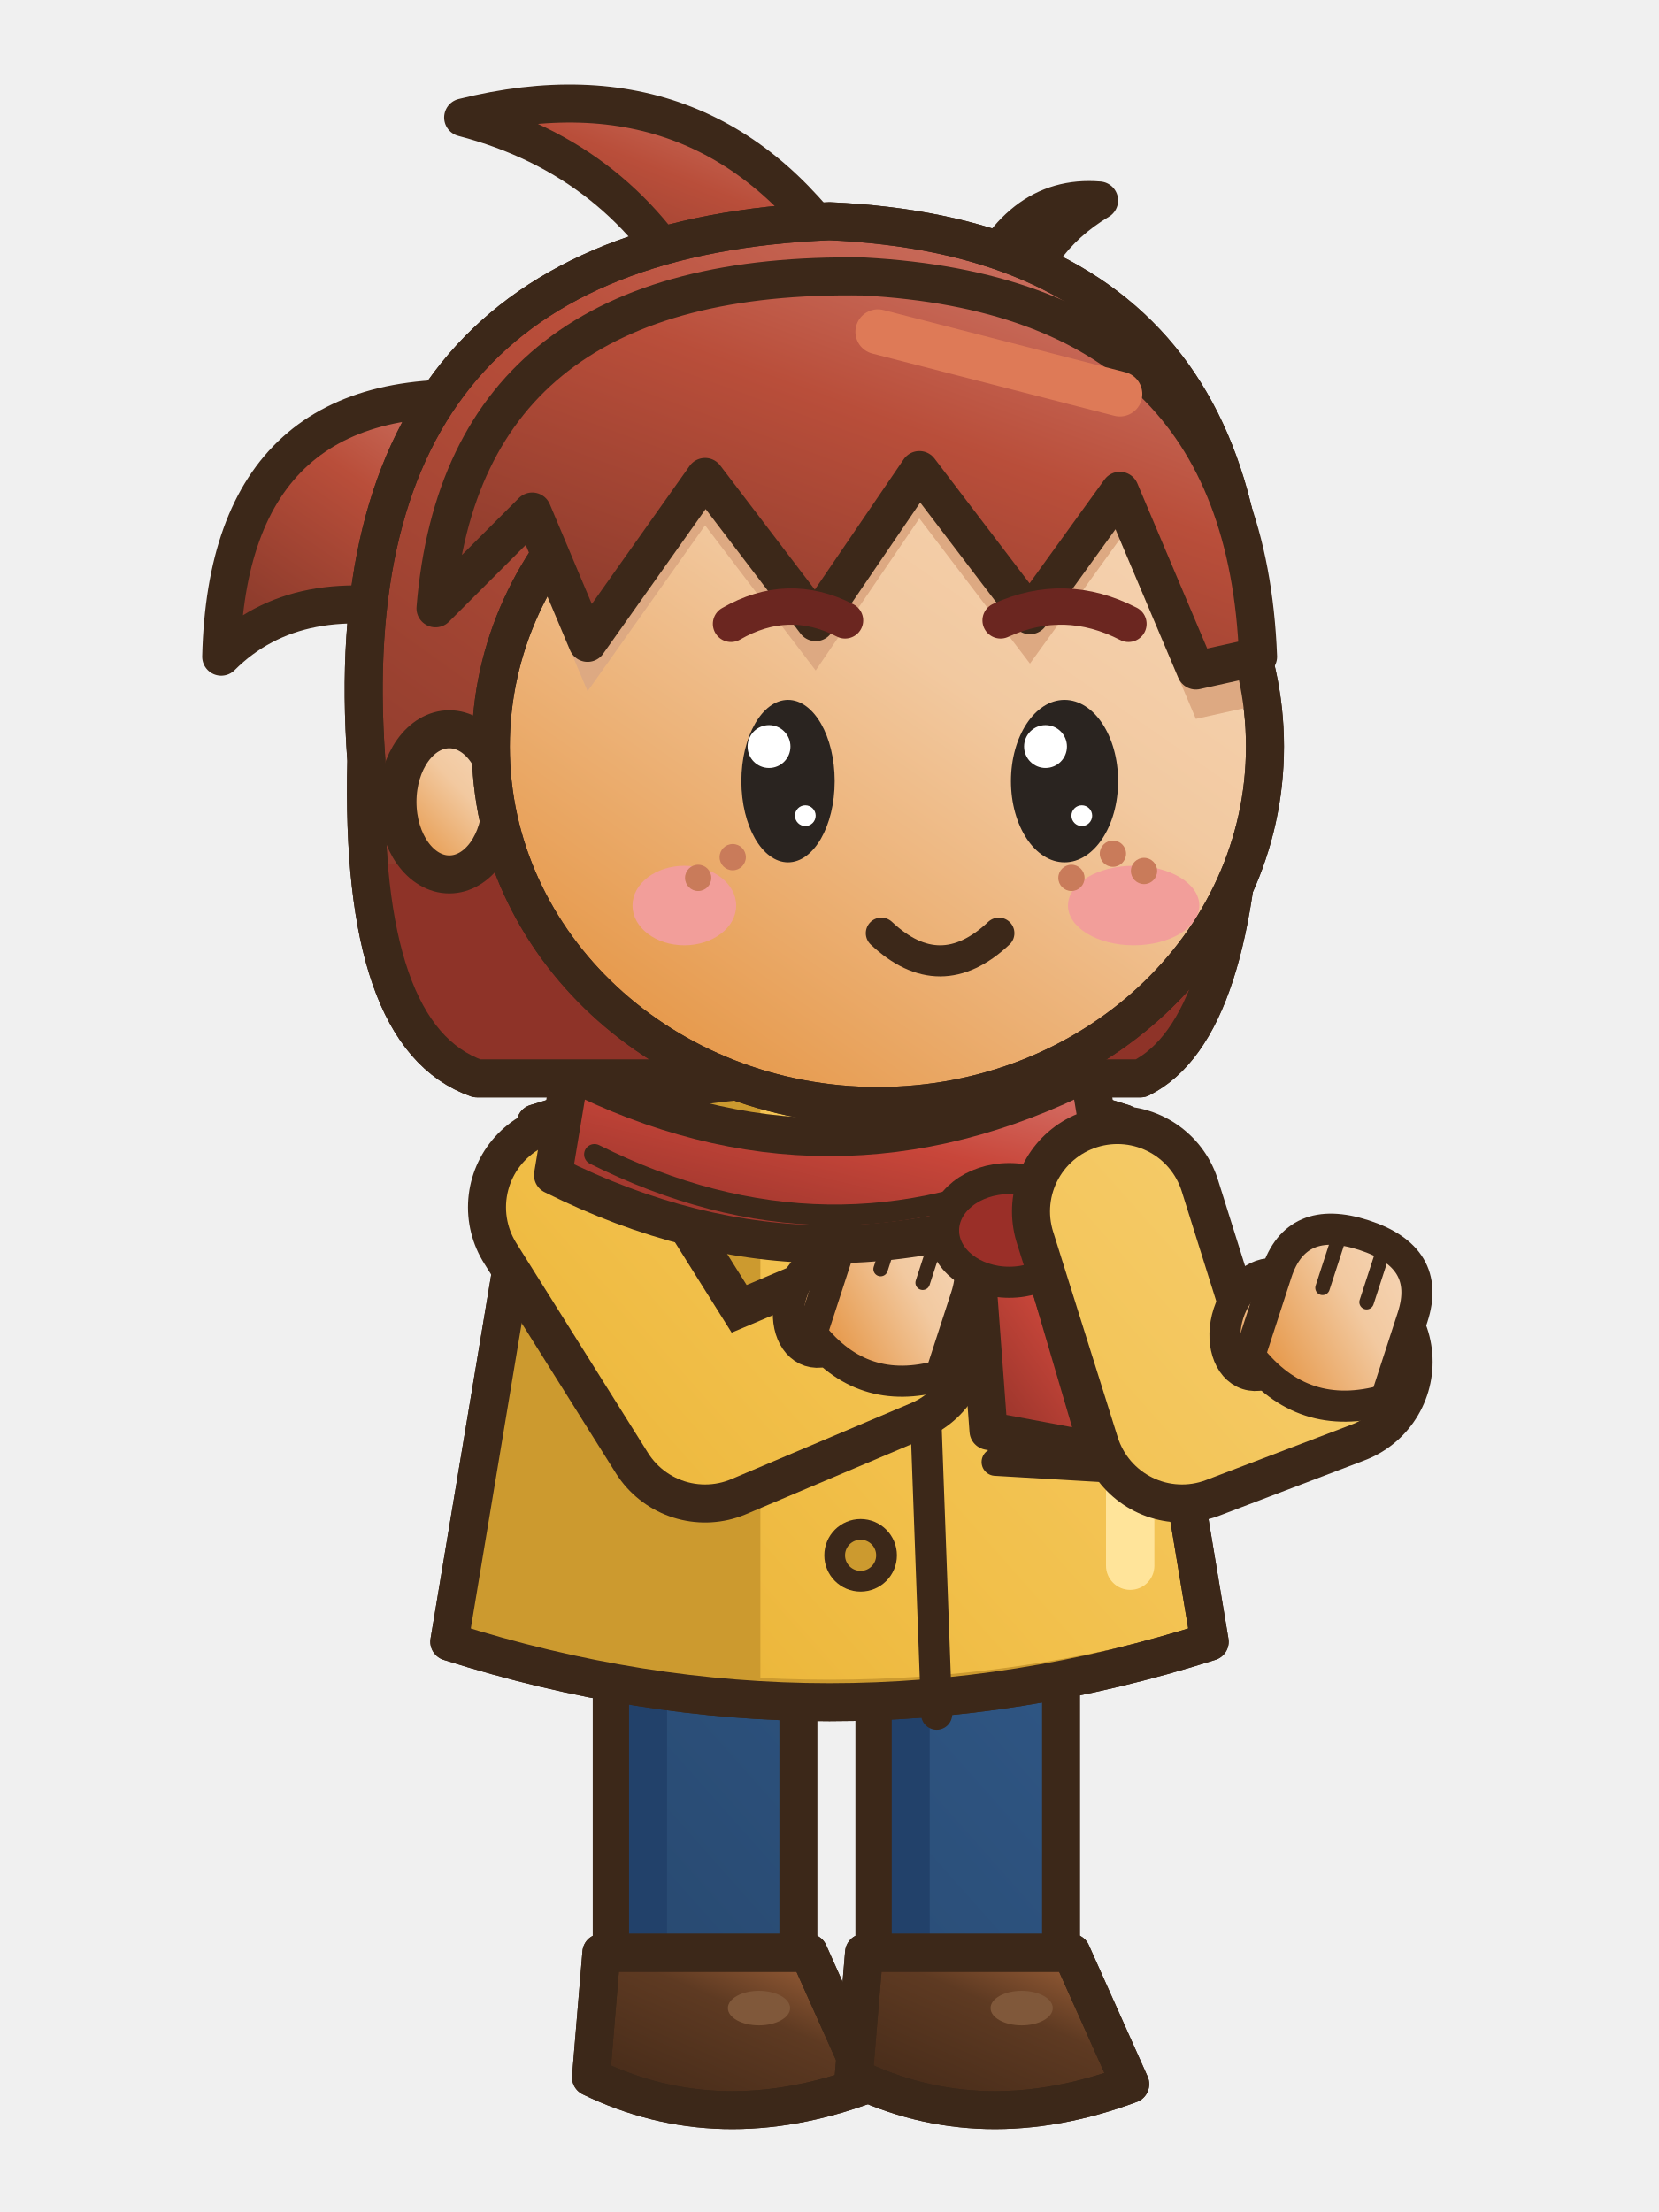
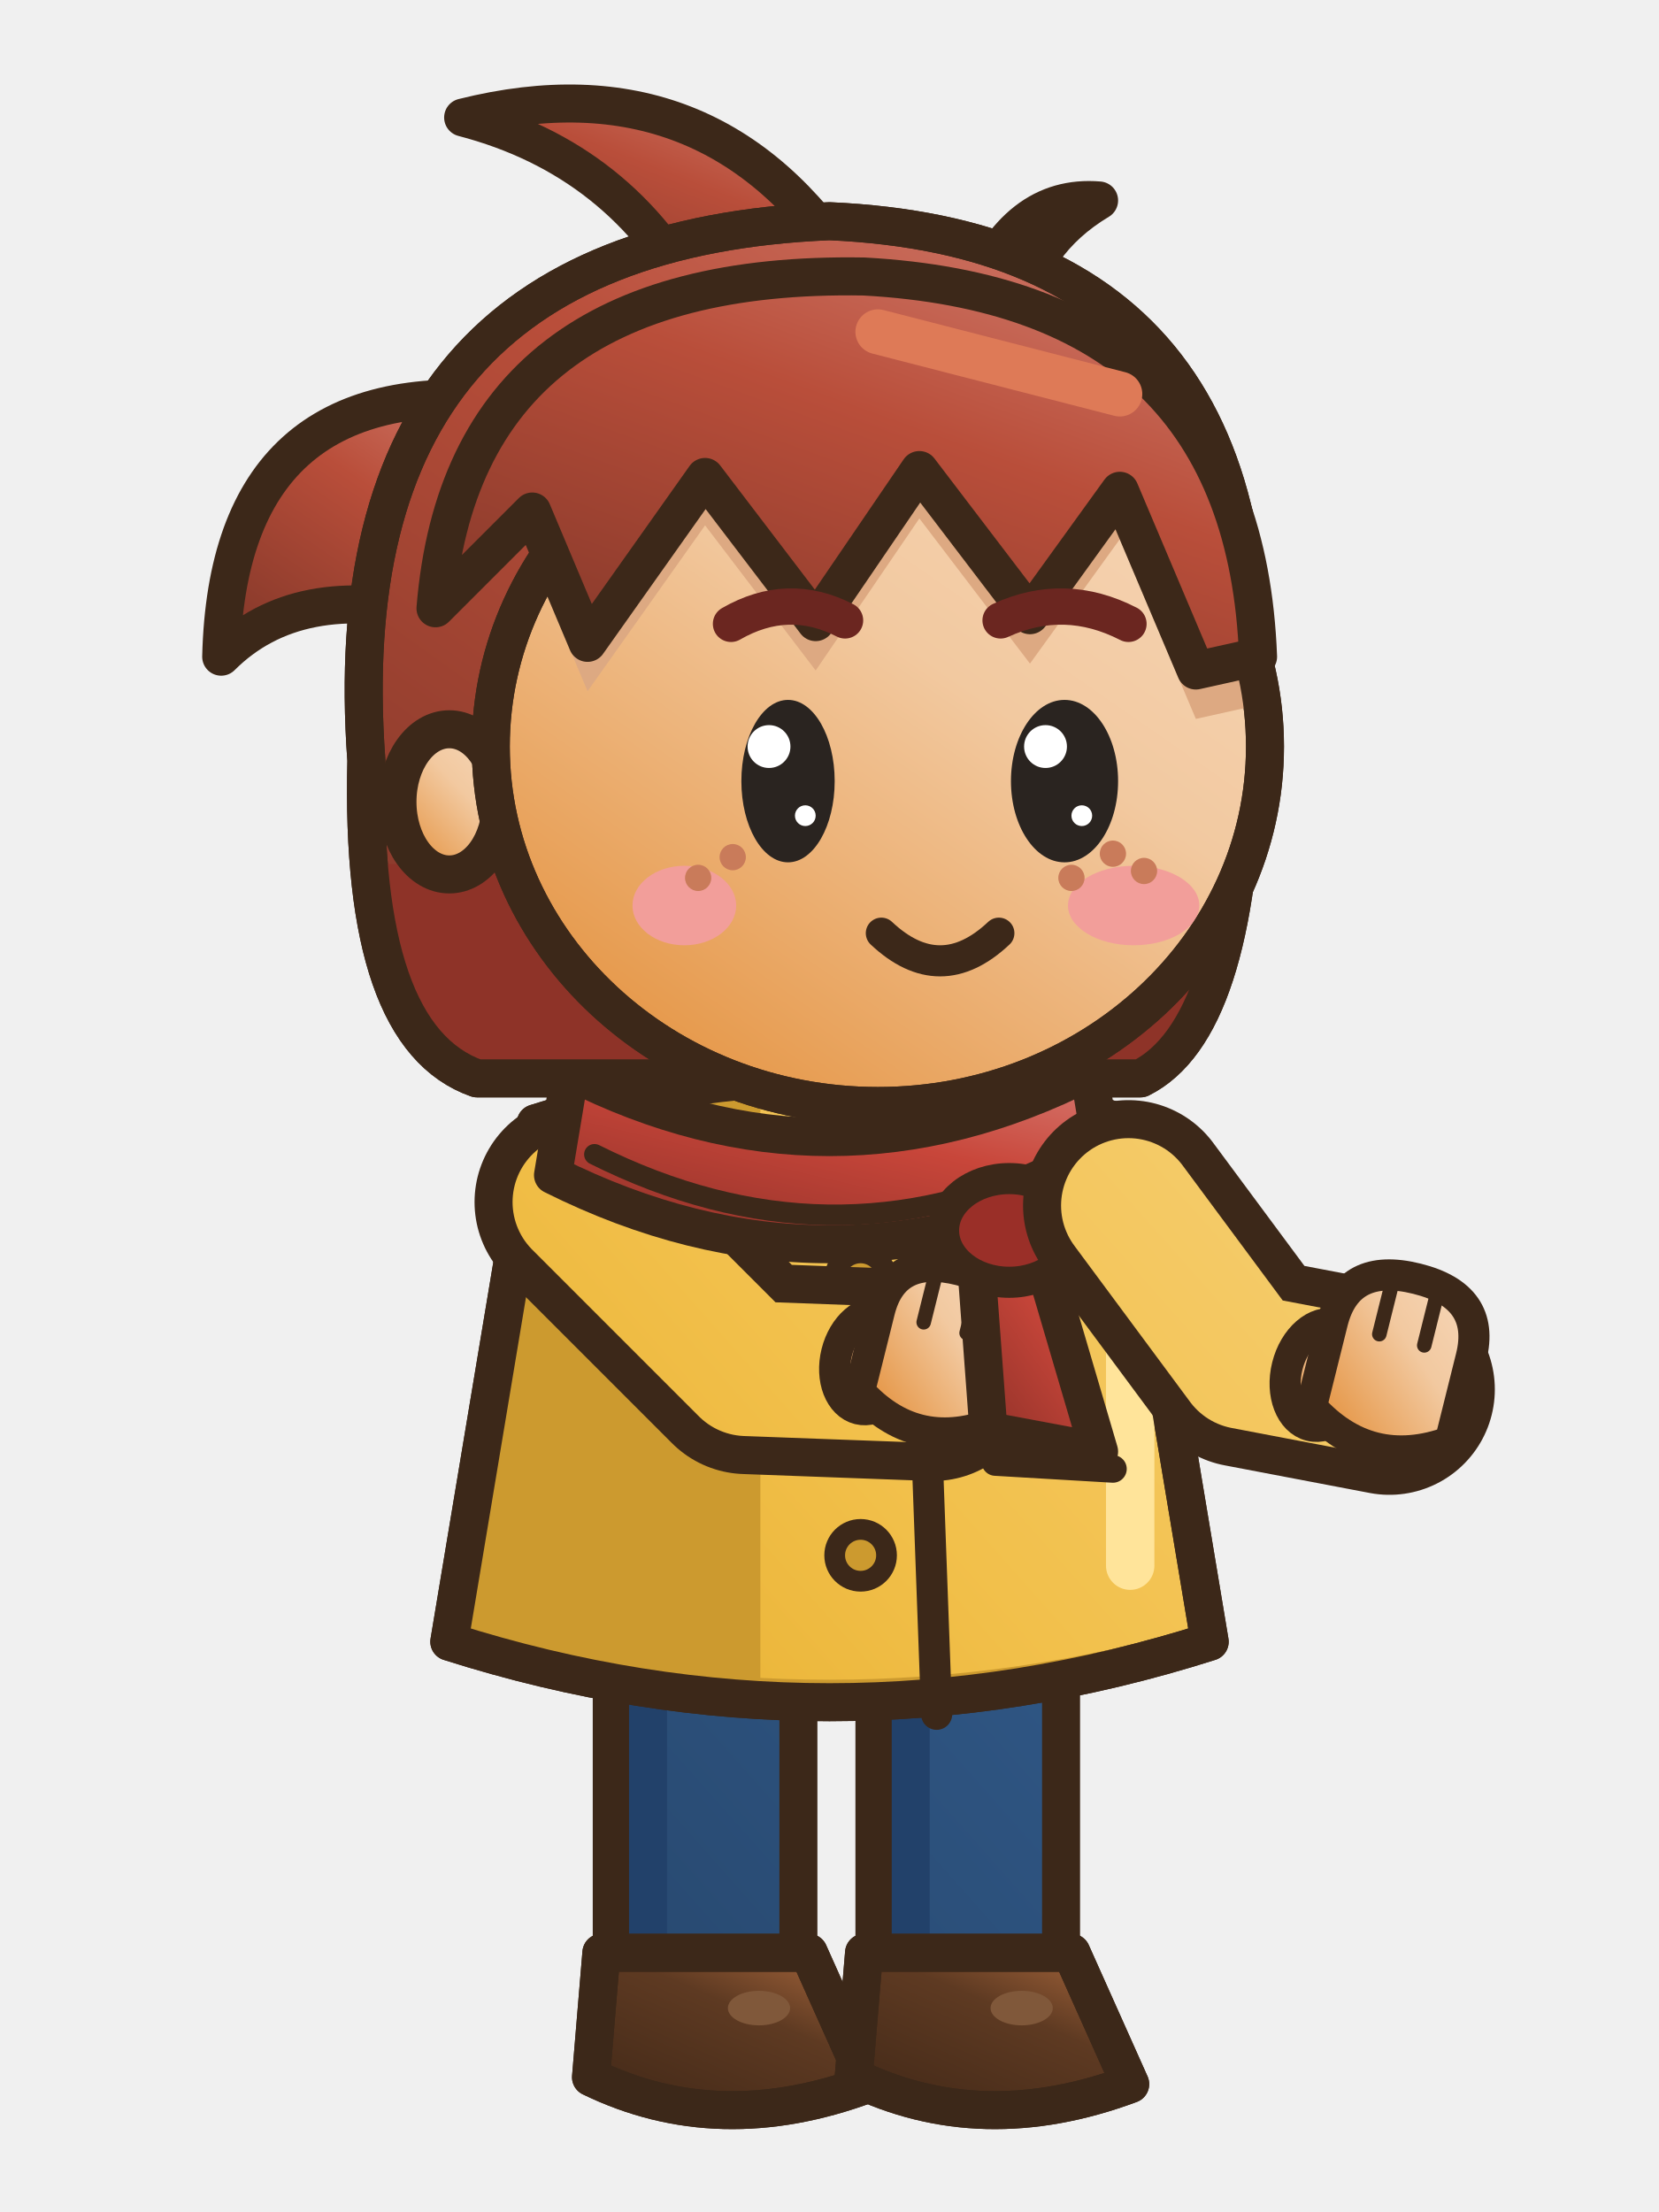
<svg xmlns="http://www.w3.org/2000/svg" width="48" height="64" viewBox="0 0 48 64">
  <g transform="translate(48 0) scale(-1 1)">
    <defs>
      <linearGradient id="asmtseaction0G0" x1="0" y1="0" x2="0.75" y2="1">
        <stop offset="0" stop-color="#F6D8BB" />
        <stop offset="0.45" stop-color="#F2C9A0" />
        <stop offset="1" stop-color="#E59544" />
      </linearGradient>
      <linearGradient id="asmtseaction0G0t" gradientUnits="userSpaceOnUse" x1="4" y1="2" x2="42" y2="60">
        <stop offset="0" stop-color="#F6D8BB" />
        <stop offset="0.45" stop-color="#F2C9A0" />
        <stop offset="1" stop-color="#E59544" />
      </linearGradient>
      <linearGradient id="asmtseaction0G1" x1="0" y1="0" x2="0.75" y2="1">
        <stop offset="0" stop-color="#4F83C0" />
        <stop offset="0.45" stop-color="#2F5684" />
        <stop offset="1" stop-color="#234062" />
      </linearGradient>
      <linearGradient id="asmtseaction0G1t" gradientUnits="userSpaceOnUse" x1="6" y1="28" x2="42" y2="60">
        <stop offset="0" stop-color="#4F83C0" />
        <stop offset="0.45" stop-color="#2F5684" />
        <stop offset="1" stop-color="#234062" />
      </linearGradient>
      <linearGradient id="asmtseaction0G2" x1="0" y1="0" x2="0.75" y2="1">
        <stop offset="0" stop-color="#F6D27D" />
        <stop offset="0.45" stop-color="#F2C04B" />
        <stop offset="1" stop-color="#DB9E10" />
      </linearGradient>
      <linearGradient id="asmtseaction0G2t" gradientUnits="userSpaceOnUse" x1="6" y1="28" x2="42" y2="60">
        <stop offset="0" stop-color="#F6D27D" />
        <stop offset="0.45" stop-color="#F2C04B" />
        <stop offset="1" stop-color="#DB9E10" />
      </linearGradient>
      <linearGradient id="asmtseaction0G3" x1="0" y1="0" x2="0.75" y2="1">
        <stop offset="0" stop-color="#AD6A3E" />
        <stop offset="0.45" stop-color="#5E3A22" />
        <stop offset="1" stop-color="#462B19" />
      </linearGradient>
      <linearGradient id="asmtseaction0G3t" gradientUnits="userSpaceOnUse" x1="4" y1="2" x2="42" y2="60">
        <stop offset="0" stop-color="#AD6A3E" />
        <stop offset="0.45" stop-color="#5E3A22" />
        <stop offset="1" stop-color="#462B19" />
      </linearGradient>
      <linearGradient id="asmtseaction0G4" x1="0" y1="0" x2="0.75" y2="1">
        <stop offset="0" stop-color="#D17C6D" />
        <stop offset="0.45" stop-color="#B94E3A" />
        <stop offset="1" stop-color="#893A2B" />
      </linearGradient>
      <linearGradient id="asmtseaction0G4t" gradientUnits="userSpaceOnUse" x1="4" y1="2" x2="42" y2="60">
        <stop offset="0" stop-color="#D17C6D" />
        <stop offset="0.45" stop-color="#B94E3A" />
        <stop offset="1" stop-color="#893A2B" />
      </linearGradient>
      <linearGradient id="asmtseaction0G5" x1="0" y1="0" x2="0.75" y2="1">
        <stop offset="0" stop-color="#D77A71" />
        <stop offset="0.45" stop-color="#C8463A" />
        <stop offset="1" stop-color="#95332A" />
      </linearGradient>
      <linearGradient id="asmtseaction0G5t" gradientUnits="userSpaceOnUse" x1="4" y1="2" x2="42" y2="60">
        <stop offset="0" stop-color="#D77A71" />
        <stop offset="0.45" stop-color="#C8463A" />
        <stop offset="1" stop-color="#95332A" />
      </linearGradient>
      <linearGradient id="asmtseaction0G6" x1="0" y1="0" x2="0.75" y2="1">
        <stop offset="0" stop-color="#D8BC7D" />
        <stop offset="0.45" stop-color="#C9A24A" />
        <stop offset="1" stop-color="#9D7B2F" />
      </linearGradient>
      <linearGradient id="asmtseaction0G6t" gradientUnits="userSpaceOnUse" x1="4" y1="2" x2="42" y2="60">
        <stop offset="0" stop-color="#D8BC7D" />
        <stop offset="0.45" stop-color="#C9A24A" />
        <stop offset="1" stop-color="#9D7B2F" />
      </linearGradient>
    </defs>
    <g transform="translate(0 0)">
      <path d="M16.4,31.6 Q24,27 31.6,31.6 L31.6,33.8 L16.4,33.8 Z" fill="#CC9A2F" stroke="#3C2819" stroke-width="1.1" stroke-linejoin="round" stroke-linecap="round" />
      <rect x="24.9" y="44.5" width="5.4" height="13.2" rx="1.6" fill="url(#asmtseaction0G1t)" stroke="#3C2819" stroke-width="1.1" stroke-linejoin="round" stroke-linecap="round" />
      <rect x="28.7" y="45.1" width="1.1" height="11.6" rx="0.5" fill="#22416A" />
      <path d="M24.6,56.5 L30.6,56.5 L30.9,60.1 Q27.2,61.9 22.9,60.3 Z" fill="url(#asmtseaction0G3)" stroke="#3C2819" stroke-width="1.1" stroke-linejoin="round" stroke-linecap="round" />
      <clipPath id="asmtseaction0s276565">
        <path d="M24.6,56.5 L30.6,56.5 L30.9,60.1 Q27.2,61.9 22.9,60.3 Z" />
      </clipPath>
      <g clip-path="url(#asmtseaction0s276565)">
        <path d="M22.8,59.8 Q27.2,61.5 31,59.6 L31,62.1 L22.8,62.1 Z" fill="#43281A" />
      </g>
      <path d="M24.6,56.5 L30.6,56.5 L30.9,60.1 Q27.2,61.9 22.9,60.3 Z" fill="none" stroke="#3C2819" stroke-width="1.1" stroke-linejoin="round" stroke-linecap="round" />
      <ellipse cx="26.04" cy="58.1" rx="0.9" ry="0.5" fill="#80583A" stroke="none" />
      <rect x="17.3" y="44.5" width="5.4" height="13.2" rx="1.6" fill="url(#asmtseaction0G1t)" stroke="#3C2819" stroke-width="1.1" stroke-linejoin="round" stroke-linecap="round" />
      <rect x="21.1" y="45.1" width="1.1" height="11.6" rx="0.5" fill="#22416A" />
      <path d="M17,56.5 L23,56.5 L23.3,60.1 Q19.6,61.9 15.3,60.3 Z" fill="url(#asmtseaction0G3)" stroke="#3C2819" stroke-width="1.1" stroke-linejoin="round" stroke-linecap="round" />
      <clipPath id="asmtseaction0s200565">
        <path d="M17,56.5 L23,56.5 L23.3,60.1 Q19.6,61.9 15.3,60.3 Z" />
      </clipPath>
      <g clip-path="url(#asmtseaction0s200565)">
        <path d="M15.2,59.8 Q19.6,61.5 23.4,59.6 L23.4,62.1 L15.2,62.1 Z" fill="#43281A" />
      </g>
      <path d="M17,56.5 L23,56.5 L23.3,60.1 Q19.6,61.9 15.3,60.3 Z" fill="none" stroke="#3C2819" stroke-width="1.1" stroke-linejoin="round" stroke-linecap="round" />
      <ellipse cx="18.44" cy="58.1" rx="0.9" ry="0.5" fill="#80583A" stroke="none" />
      <path d="M15.5,32.5 Q24,29.8 32.5,32.5 L35,47.5 Q24,51 13,47.5 Z" fill="url(#asmtseaction0G2t)" stroke="#3C2819" stroke-width="1.1" stroke-linejoin="round" stroke-linecap="round" />
      <clipPath id="asmtseaction0c">
        <path d="M15.5,32.5 Q24,29.8 32.5,32.5 L35,47.5 Q24,51 13,47.5 Z" />
      </clipPath>
      <g clip-path="url(#asmtseaction0c)">
        <rect x="26" y="30" width="10" height="22" fill="#CC9A2F" />
        <path d="M13,47 Q24,50.2 35,47 L35,52 L13,52 Z" fill="#CC9A2F" />
        <rect x="14.6" y="34" width="1.4" height="12" rx="0.7" fill="#FFE49A" />
      </g>
      <path d="M15.5,32.5 Q24,29.8 32.5,32.5 L35,47.5 Q24,51 13,47.5 Z" fill="none" stroke="#3C2819" stroke-width="1.1" stroke-linejoin="round" stroke-linecap="round" />
      <path d="M21.5,33.2 L20.9,49.6" fill="none" stroke="#3C2819" stroke-width="0.9" stroke-linejoin="round" stroke-linecap="round" />
      <ellipse cx="23.1" cy="37" rx="0.75" ry="0.75" fill="#CC9A2F" stroke="#3C2819" stroke-width="0.6" stroke-linejoin="round" stroke-linecap="round" />
      <ellipse cx="23.1" cy="41" rx="0.75" ry="0.75" fill="#CC9A2F" stroke="#3C2819" stroke-width="0.6" stroke-linejoin="round" stroke-linecap="round" />
      <ellipse cx="23.1" cy="45" rx="0.75" ry="0.75" fill="#CC9A2F" stroke="#3C2819" stroke-width="0.6" stroke-linejoin="round" stroke-linecap="round" />
      <path d="M15.8,42.5 L19.2,42.3" fill="none" stroke="#3C2819" stroke-width="0.8" stroke-linejoin="round" stroke-linecap="round" />
      <ellipse cx="22.6" cy="33.6" rx="3.84" ry="1.1" fill="rgba(0,0,0,.13)" stroke="none" />
-       <path d="M31.41,34.93 L27.6,41 L22.4,38.8" fill="none" stroke="#3C2819" stroke-width="6.1" stroke-linecap="round" stroke-linejoin="round" />
-       <path d="M31.41,34.93 L27.6,41 L22.4,38.8" fill="none" stroke="url(#asmtseaction0G2t)" stroke-width="3.9" stroke-linecap="round" stroke-linejoin="round" />
-       <g transform="rotate(-18 22.2 37.8)">
-         <ellipse cx="24.06" cy="38.33" rx="1.01" ry="1.43" fill="url(#asmtseaction0G0)" stroke="#3C2819" stroke-width="0.9" stroke-linejoin="round" stroke-linecap="round" />
-         <path d="M20.24,39.26 L20.24,36.87 Q20.24,35.15 22.2,35.15 Q24.16,35.15 24.16,36.87 L24.16,39.26 Q22.2,40.58 20.24,39.26 Z" fill="url(#asmtseaction0G0)" stroke="#3C2819" stroke-width="0.9" stroke-linejoin="round" stroke-linecap="round" />
-         <line x1="21.56" y1="35.5" x2="21.56" y2="36.87" stroke="#3C2819" stroke-width="0.42" stroke-linecap="round" />
-         <line x1="22.84" y1="35.5" x2="22.84" y2="36.87" stroke="#3C2819" stroke-width="0.42" stroke-linecap="round" />
+       <path d="M31.22,34.78 L26.4,39.6 L21,39.8" fill="none" stroke="#3C2819" stroke-width="6.1" stroke-linecap="round" stroke-linejoin="round" />
+       <path d="M31.22,34.78 L26.4,39.6 L21,39.8" fill="none" stroke="url(#asmtseaction0G2t)" stroke-width="3.9" stroke-linecap="round" stroke-linejoin="round" />
+       <g transform="rotate(-14 21 39.8)">
+         <ellipse cx="22.86" cy="39.83" rx="1.01" ry="1.43" fill="url(#asmtseaction0G0)" stroke="#3C2819" stroke-width="0.9" stroke-linejoin="round" stroke-linecap="round" />
+         <path d="M19.04,40.76 L19.04,38.37 Q19.04,36.65 21,36.65 Q22.96,36.65 22.96,38.37 L22.96,40.76 Q21,42.08 19.04,40.76 Z" fill="url(#asmtseaction0G0)" stroke="#3C2819" stroke-width="0.9" stroke-linejoin="round" stroke-linecap="round" />
+         <line x1="20.36" y1="37" x2="20.36" y2="38.37" stroke="#3C2819" stroke-width="0.42" stroke-linecap="round" />
+         <line x1="21.64" y1="37" x2="21.64" y2="38.37" stroke="#3C2819" stroke-width="0.42" stroke-linecap="round" />
      </g>
      <path d="M16.5,31 Q24,34.8 31.5,31 L32,34 Q24,38 16,34 Z" fill="url(#asmtseaction0G5)" stroke="#3C2819" stroke-width="1.1" stroke-linejoin="round" stroke-linecap="round" />
      <path d="M17.4,33.6 Q24,36.8 30.8,33.4" fill="none" stroke="#3C2819" stroke-width="0.6" stroke-linejoin="round" stroke-linecap="round" />
      <path d="M18.2,35.2 L16.2,42 L19.4,41.4 L19.8,36 Z" fill="url(#asmtseaction0G5)" stroke="#3C2819" stroke-width="1.1" stroke-linejoin="round" stroke-linecap="round" />
      <ellipse cx="18.8" cy="35.6" rx="1.9" ry="1.5" fill="#9A2F28" stroke="#3C2819" stroke-width="0.9" stroke-linejoin="round" stroke-linecap="round" />
-       <path d="M15.67,35.05 L13.8,41 L9.6,39.4" fill="none" stroke="#3C2819" stroke-width="6.1" stroke-linecap="round" stroke-linejoin="round" />
-       <path d="M15.67,35.05 L13.8,41 L9.6,39.4" fill="none" stroke="url(#asmtseaction0G2t)" stroke-width="3.9" stroke-linecap="round" stroke-linejoin="round" />
-       <g transform="rotate(-18 9.4 38.4)">
-         <ellipse cx="11.37" cy="38.96" rx="1.06" ry="1.51" fill="url(#asmtseaction0G0)" stroke="#3C2819" stroke-width="0.9" stroke-linejoin="round" stroke-linecap="round" />
-         <path d="M7.33,39.94 L7.33,37.42 Q7.33,35.6 9.4,35.6 Q11.47,35.6 11.47,37.42 L11.47,39.94 Q9.4,41.34 7.33,39.94 Z" fill="url(#asmtseaction0G0)" stroke="#3C2819" stroke-width="0.9" stroke-linejoin="round" stroke-linecap="round" />
-         <line x1="8.73" y1="35.95" x2="8.73" y2="37.42" stroke="#3C2819" stroke-width="0.42" stroke-linecap="round" />
-         <line x1="10.07" y1="35.95" x2="10.07" y2="37.42" stroke="#3C2819" stroke-width="0.42" stroke-linecap="round" />
+       <path d="M15.35,34.88 L12,39.4 L7.8,40.2" fill="none" stroke="#3C2819" stroke-width="6.1" stroke-linecap="round" stroke-linejoin="round" />
+       <path d="M15.35,34.88 L12,39.4 L7.8,40.2" fill="none" stroke="url(#asmtseaction0G2t)" stroke-width="3.9" stroke-linecap="round" stroke-linejoin="round" />
+       <g transform="rotate(-14 7.8 40.2)">
+         <ellipse cx="9.77" cy="40.26" rx="1.06" ry="1.51" fill="url(#asmtseaction0G0)" stroke="#3C2819" stroke-width="0.9" stroke-linejoin="round" stroke-linecap="round" />
+         <path d="M5.73,41.24 L5.73,38.72 Q5.73,36.9 7.8,36.9 Q9.87,36.9 9.87,38.72 L9.87,41.24 Q7.8,42.64 5.73,41.24 Z" fill="url(#asmtseaction0G0)" stroke="#3C2819" stroke-width="0.9" stroke-linejoin="round" stroke-linecap="round" />
+         <line x1="7.13" y1="37.25" x2="7.13" y2="38.72" stroke="#3C2819" stroke-width="0.42" stroke-linecap="round" />
+         <line x1="8.47" y1="37.25" x2="8.47" y2="38.72" stroke="#3C2819" stroke-width="0.42" stroke-linecap="round" />
      </g>
      <path d="M33.4,11.6 Q41.4,10.8 41.6,19 Q39.4,16.8 35.4,17.8 Z" fill="url(#asmtseaction0G4)" stroke="#3C2819" stroke-width="1.1" stroke-linejoin="round" stroke-linecap="round" />
      <ellipse cx="34.6" cy="13.4" rx="1.5" ry="1.4" fill="url(#asmtseaction0G5)" stroke="#3C2819" stroke-width="0.9" stroke-linejoin="round" stroke-linecap="round" />
      <path d="M23.4,7.8 Q27.4,1.6 34.6,3.4 Q30,4.6 27.8,8.8 Z" fill="url(#asmtseaction0G4)" stroke="#3C2819" stroke-width="1.1" stroke-linejoin="round" stroke-linecap="round" />
      <path d="M19.8,8.6 Q18.6,5.6 16.2,5.8 Q18.2,7 18.6,9.2 Z" fill="url(#asmtseaction0G4)" stroke="#3C2819" stroke-width="1.1" stroke-linejoin="round" stroke-linecap="round" />
      <path d="M12,22 Q10.5,7 24,6.4 Q38.5,7 37.4,22 Q37.6,30 34.2,31.2 L15,31.2 Q12.2,29.8 12,22 Z" fill="url(#asmtseaction0G4)" stroke="#3C2819" stroke-width="1.1" stroke-linejoin="round" stroke-linecap="round" />
      <clipPath id="asmtseaction0h">
        <path d="M12,22 Q10.5,7 24,6.4 Q38.5,7 37.4,22 Q37.6,30 34.2,31.2 L15,31.2 Q12.2,29.8 12,22 Z" />
      </clipPath>
      <g clip-path="url(#asmtseaction0h)">
        <rect x="8" y="25" width="32" height="8" fill="#8E3328" />
      </g>
      <path d="M12,22 Q10.5,7 24,6.4 Q38.5,7 37.4,22 Q37.6,30 34.2,31.2 L15,31.2 Q12.2,29.8 12,22 Z" fill="none" stroke="#3C2819" stroke-width="1.1" stroke-linejoin="round" stroke-linecap="round" />
      <ellipse cx="35" cy="23.2" rx="1.5" ry="2.1" fill="url(#asmtseaction0G0)" stroke="#3C2819" stroke-width="1.1" stroke-linejoin="round" stroke-linecap="round" />
      <path d="M11.4,21.6 a11.2,10.4 0 1,0 22.4,0 a11.2,10.4 0 1,0 -22.4,0 Z" fill="url(#asmtseaction0G0)" stroke="#3C2819" stroke-width="1.1" stroke-linejoin="round" stroke-linecap="round" />
      <clipPath id="asmtseaction0f">
        <path d="M11.4,21.6 a11.2,10.4 0 1,0 22.4,0 a11.2,10.4 0 1,0 -22.4,0 Z" />
      </clipPath>
      <g clip-path="url(#asmtseaction0f)">
        <path d="M11.6,19 Q12,8.6 23,8 Q34.6,7.8 35.4,17.6 L32.6,14.8 L31,18.6 L27.6,13.8 L24.4,18 L21.4,13.6 L18.2,17.8 L15.6,14.2 L13.4,19.4 Z" fill="#DDA982" transform="translate(0 1.4)" />
        <ellipse cx="15.2" cy="26.2" rx="1.9" ry="1.15" fill="#F29E9A" stroke="none" />
        <ellipse cx="28.2" cy="26.2" rx="1.5" ry="1.15" fill="#F29E9A" stroke="none" />
        <ellipse cx="15.8" cy="24.7" rx="0.38" ry="0.38" fill="#C97B5A" stroke="none" />
        <ellipse cx="17" cy="25.4" rx="0.38" ry="0.38" fill="#C97B5A" stroke="none" />
        <ellipse cx="14.9" cy="25.2" rx="0.38" ry="0.38" fill="#C97B5A" stroke="none" />
        <ellipse cx="26.8" cy="24.8" rx="0.38" ry="0.38" fill="#C97B5A" stroke="none" />
        <ellipse cx="27.8" cy="25.4" rx="0.38" ry="0.38" fill="#C97B5A" stroke="none" />
      </g>
      <path d="M11.4,21.6 a11.2,10.4 0 1,0 22.4,0 a11.2,10.4 0 1,0 -22.4,0 Z" fill="none" stroke="#3C2819" stroke-width="1.1" stroke-linejoin="round" stroke-linecap="round" />
      <path d="M11.6,19 Q12,8.6 23,8 Q34.6,7.8 35.4,17.6 L32.6,14.8 L31,18.6 L27.6,13.8 L24.4,18 L21.4,13.6 L18.2,17.8 L15.6,14.2 L13.4,19.4 Z" fill="url(#asmtseaction0G4)" stroke="#3C2819" stroke-width="1.1" stroke-linejoin="round" stroke-linecap="round" />
      <line x1="15.6" y1="11.4" x2="22.6" y2="9.6" stroke="#DE7A57" stroke-width="1.3" stroke-linecap="round" />
      <path d="M15.35,18.05 Q17.2,17.1 19.05,17.95" fill="none" stroke="#6B2620" stroke-width="1.05" stroke-linecap="round" />
      <path d="M26.85,18.05 Q25.2,17.1 23.55,17.95" fill="none" stroke="#6B2620" stroke-width="1.05" stroke-linecap="round" />
      <ellipse cx="17.2" cy="22.6" rx="1.55" ry="2.35" fill="#2A2420" stroke="none" />
      <ellipse cx="17.75" cy="21.6" rx="0.62" ry="0.62" fill="#FFFFFF" stroke="none" />
      <ellipse cx="16.7" cy="23.6" rx="0.3" ry="0.3" fill="#FFFFFF" stroke="none" />
      <ellipse cx="25.2" cy="22.6" rx="1.35" ry="2.35" fill="#2A2420" stroke="none" />
      <ellipse cx="25.75" cy="21.6" rx="0.62" ry="0.62" fill="#FFFFFF" stroke="none" />
      <ellipse cx="24.7" cy="23.6" rx="0.3" ry="0.3" fill="#FFFFFF" stroke="none" />
      <path d="M19.1,27 Q20.8,28.6 22.5,27" fill="none" stroke="#3C2819" stroke-width="0.9" stroke-linejoin="round" stroke-linecap="round" />
    </g>
  </g>
</svg>
